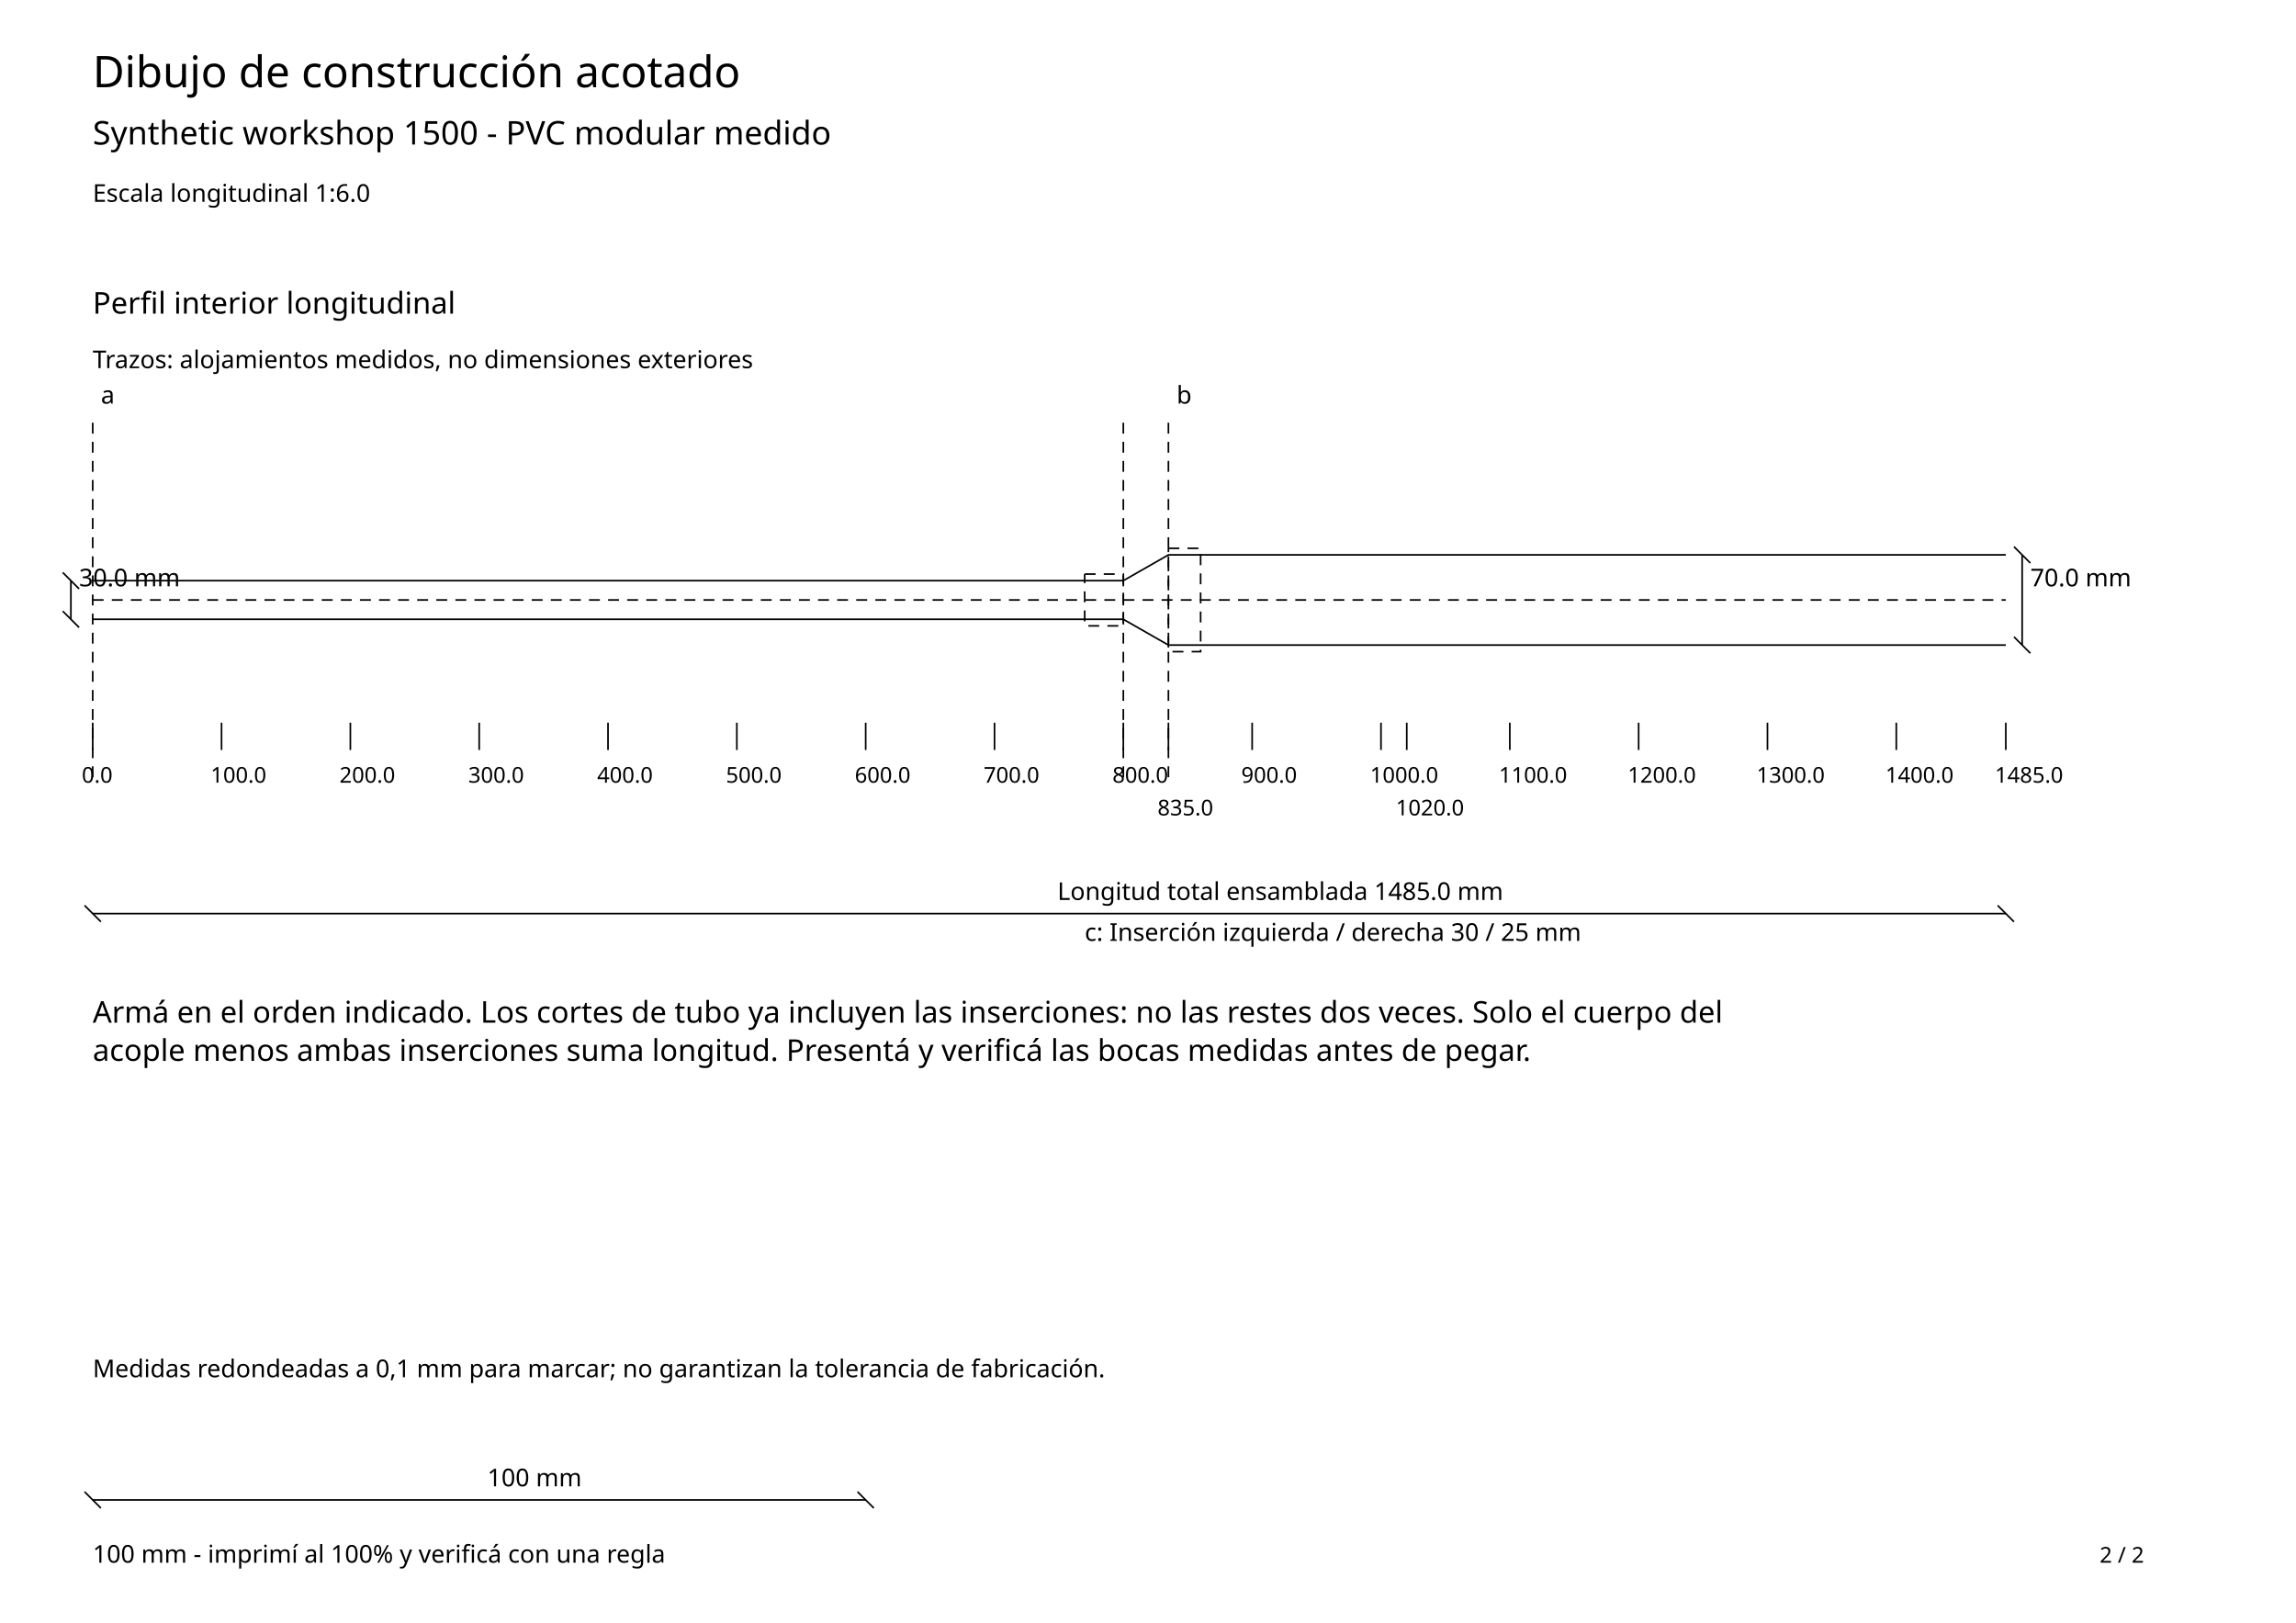
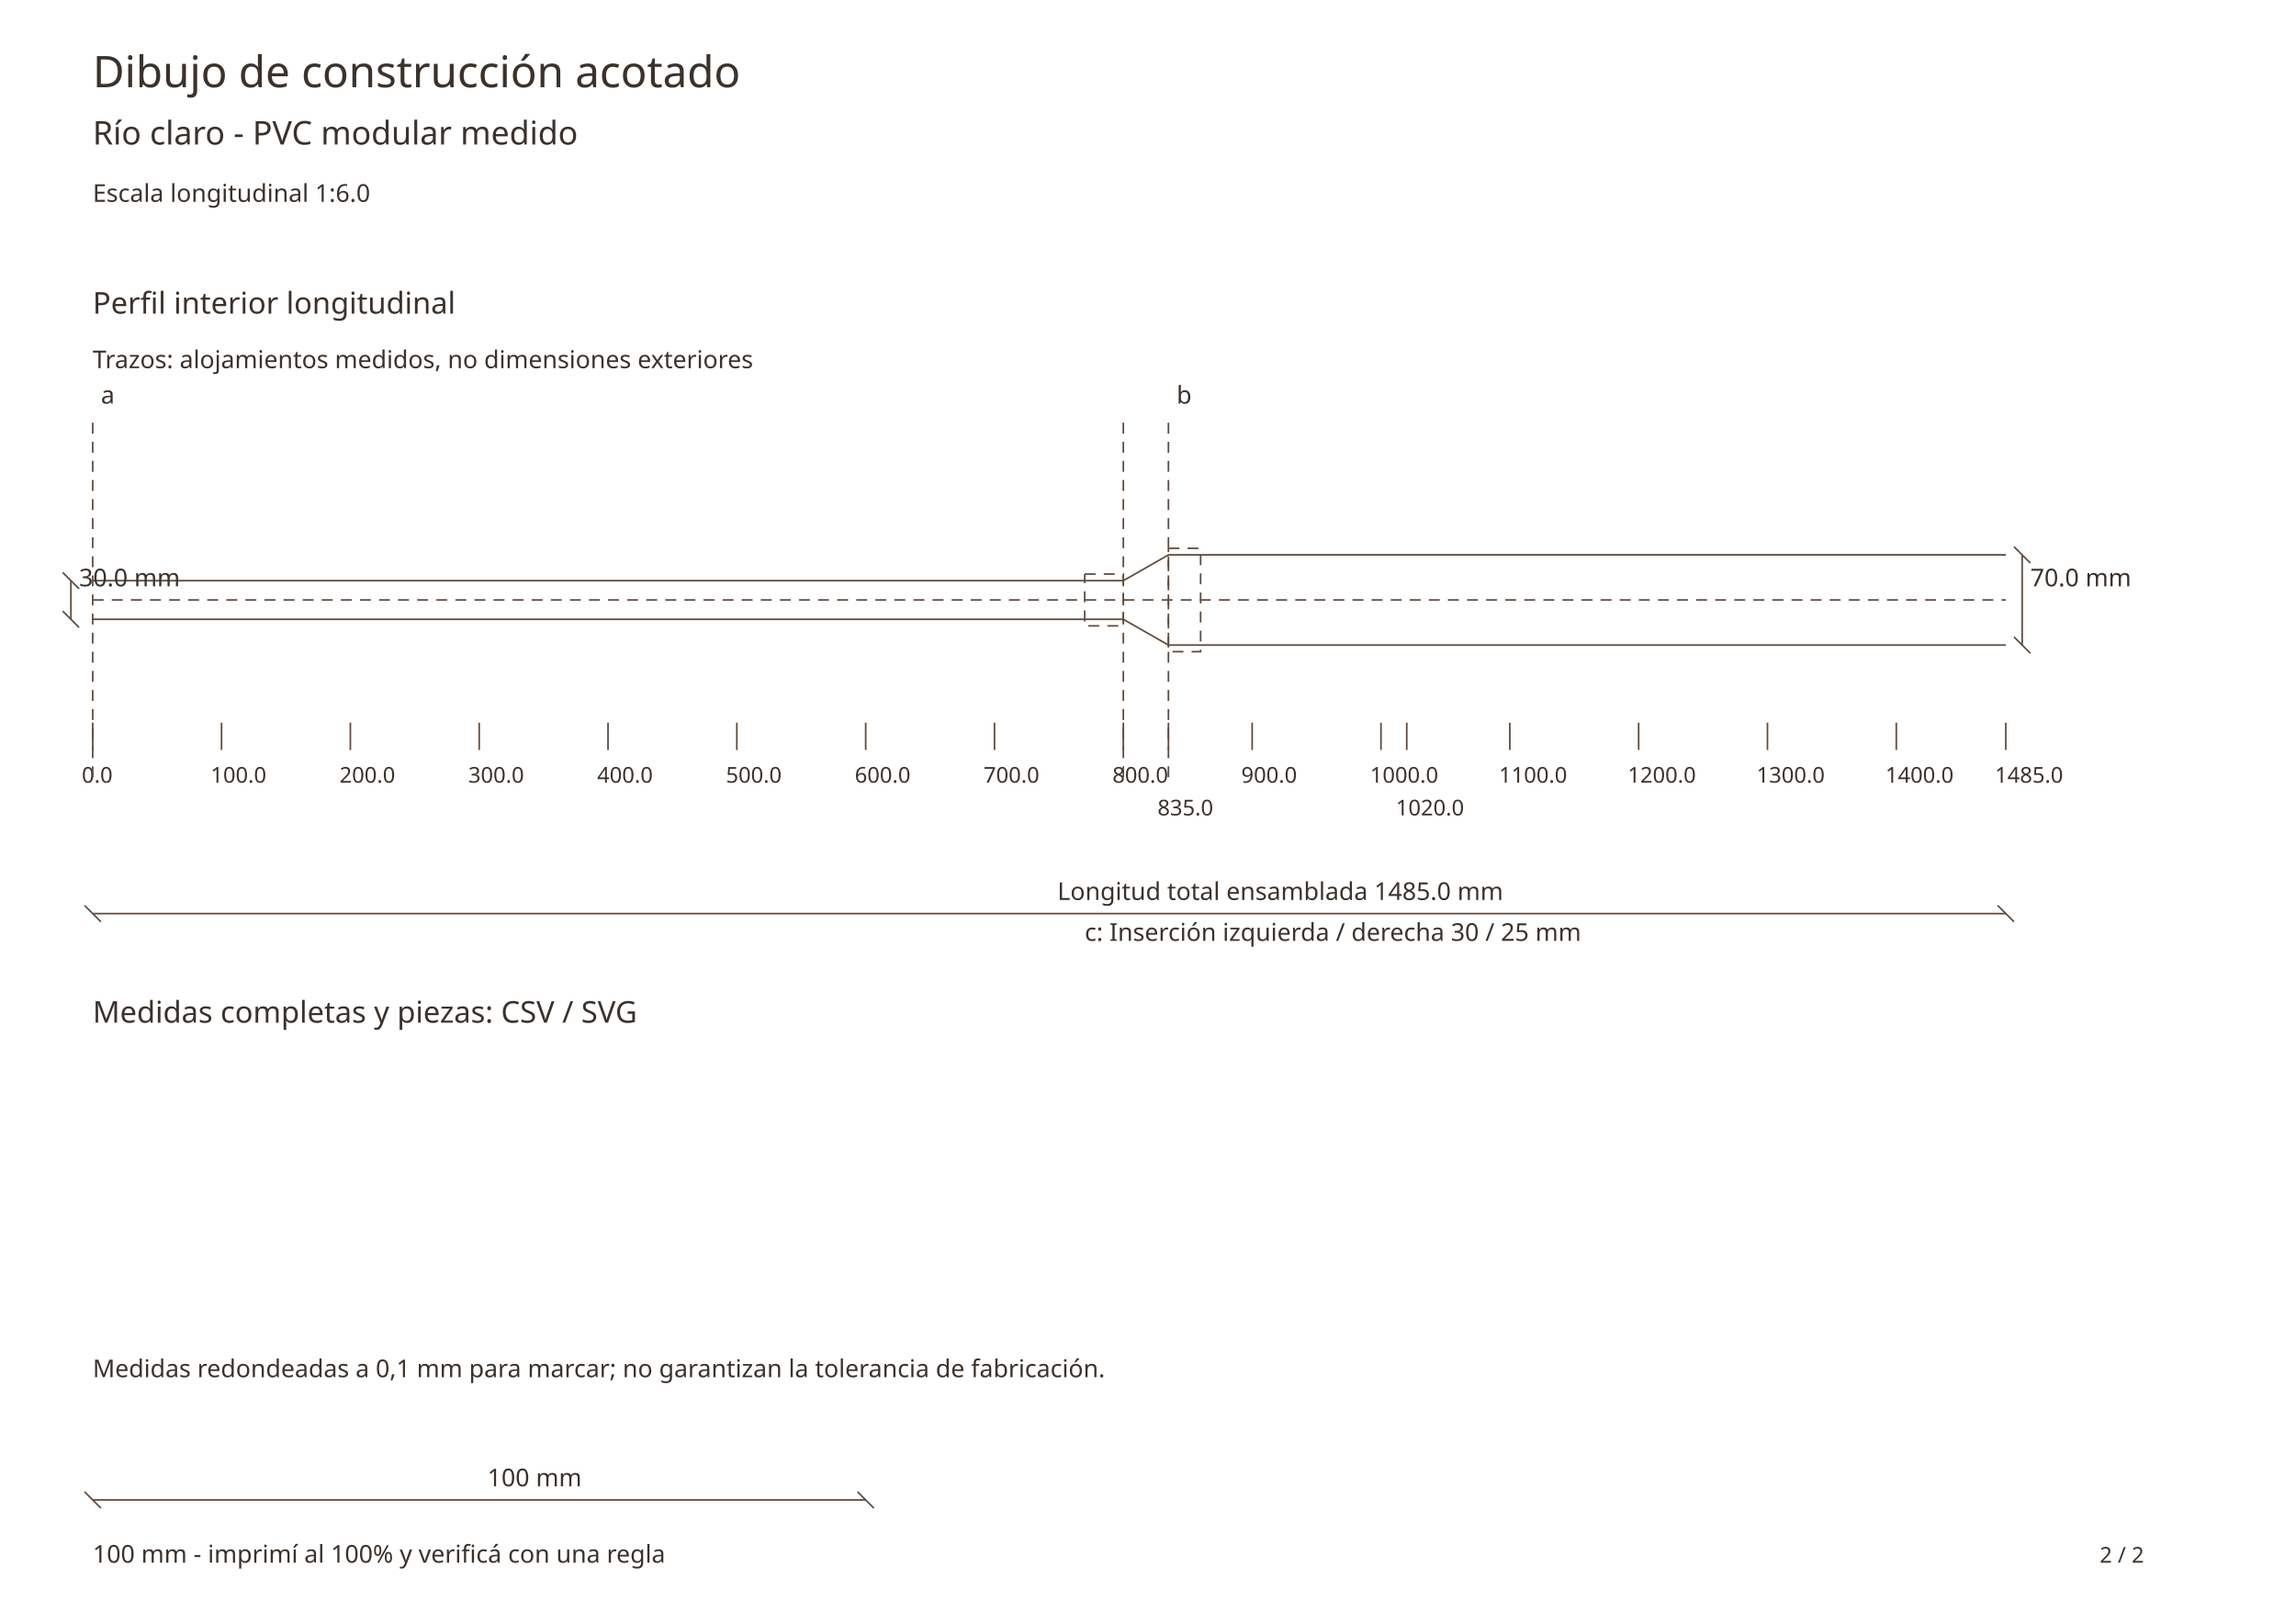
<svg xmlns="http://www.w3.org/2000/svg" width="842.0pt" height="595.0pt" viewBox="0 0 842.0 595.0" data-length-mm="1485.0">
-   <text x="34" y="32" font-size="16.0" font-family="sans-serif">Dibujo de construcción acotado</text>
-   <text x="34" y="53" font-size="12.0" font-family="sans-serif">Synthetic workshop 1500 - PVC modular medido</text>
-   <text x="34" y="74" font-size="9.0" font-family="sans-serif">Escala longitudinal 1:6.0</text>
-   <polyline points="34,212.913 411.953,212.913 411.953,212.913 428.488,203.465 428.488,203.465 735.575,203.465" stroke="black" stroke-width="0.6" fill="none" stroke-dasharray="none" />
-   <polyline points="34,227.087 411.953,227.087 411.953,227.087 428.488,236.535 428.488,236.535 735.575,236.535" stroke="black" stroke-width="0.6" fill="none" stroke-dasharray="none" />
-   <polyline points="34,220 735.575,220" stroke="black" stroke-width="0.6" fill="none" stroke-dasharray="4 3" />
-   <text x="34" y="115" font-size="11.0" font-family="sans-serif">Perfil interior longitudinal</text>
-   <polyline points="34,335 735.575,335" stroke="black" stroke-width="0.6" fill="none" stroke-dasharray="none" />
-   <polyline points="31,332 37,338" stroke="black" stroke-width="0.6" fill="none" stroke-dasharray="none" />
-   <polyline points="732.575,332 738.575,338" stroke="black" stroke-width="0.6" fill="none" stroke-dasharray="none" />
-   <text x="387.787" y="330" font-size="9.0" font-family="sans-serif">Longitud total ensamblada 1485.0 mm</text>
-   <polyline points="26,212.913 26,227.087" stroke="black" stroke-width="0.6" fill="none" stroke-dasharray="none" />
-   <polyline points="23,209.913 29,215.913" stroke="black" stroke-width="0.6" fill="none" stroke-dasharray="none" />
-   <polyline points="23,224.087 29,230.087" stroke="black" stroke-width="0.6" fill="none" stroke-dasharray="none" />
-   <text x="29" y="215" font-size="9.0" font-family="sans-serif">30.0 mm</text>
-   <polyline points="741.575,203.465 741.575,236.535" stroke="black" stroke-width="0.6" fill="none" stroke-dasharray="none" />
-   <polyline points="738.575,200.465 744.575,206.465" stroke="black" stroke-width="0.6" fill="none" stroke-dasharray="none" />
-   <polyline points="738.575,233.535 744.575,239.535" stroke="black" stroke-width="0.6" fill="none" stroke-dasharray="none" />
-   <text x="744.575" y="215" font-size="9.0" font-family="sans-serif">70.0 mm</text>
-   <polyline points="34,265 34,275" stroke="black" stroke-width="0.6" fill="none" stroke-dasharray="none" />
-   <text x="30" y="287" font-size="8.0" font-family="sans-serif">0.0</text>
-   <polyline points="81.244,265 81.244,275" stroke="black" stroke-width="0.6" fill="none" stroke-dasharray="none" />
-   <text x="77.244" y="287" font-size="8.0" font-family="sans-serif">100.0</text>
-   <polyline points="128.488,265 128.488,275" stroke="black" stroke-width="0.6" fill="none" stroke-dasharray="none" />
-   <text x="124.488" y="287" font-size="8.0" font-family="sans-serif">200.0</text>
-   <polyline points="175.732,265 175.732,275" stroke="black" stroke-width="0.6" fill="none" stroke-dasharray="none" />
-   <text x="171.732" y="287" font-size="8.0" font-family="sans-serif">300.0</text>
-   <polyline points="222.976,265 222.976,275" stroke="black" stroke-width="0.6" fill="none" stroke-dasharray="none" />
-   <text x="218.976" y="287" font-size="8.0" font-family="sans-serif">400.0</text>
-   <polyline points="270.22,265 270.22,275" stroke="black" stroke-width="0.6" fill="none" stroke-dasharray="none" />
-   <text x="266.22" y="287" font-size="8.0" font-family="sans-serif">500.0</text>
-   <polyline points="317.465,265 317.465,275" stroke="black" stroke-width="0.6" fill="none" stroke-dasharray="none" />
-   <text x="313.465" y="287" font-size="8.0" font-family="sans-serif">600.0</text>
-   <polyline points="364.709,265 364.709,275" stroke="black" stroke-width="0.6" fill="none" stroke-dasharray="none" />
-   <text x="360.709" y="287" font-size="8.0" font-family="sans-serif">700.0</text>
-   <polyline points="411.953,265 411.953,275" stroke="black" stroke-width="0.6" fill="none" stroke-dasharray="none" />
-   <text x="407.953" y="287" font-size="8.0" font-family="sans-serif">800.0</text>
-   <polyline points="428.488,265 428.488,275" stroke="black" stroke-width="0.6" fill="none" stroke-dasharray="none" />
-   <text x="424.488" y="299" font-size="8.0" font-family="sans-serif">835.0</text>
-   <polyline points="459.197,265 459.197,275" stroke="black" stroke-width="0.6" fill="none" stroke-dasharray="none" />
-   <text x="455.197" y="287" font-size="8.0" font-family="sans-serif">900.0</text>
-   <polyline points="506.441,265 506.441,275" stroke="black" stroke-width="0.6" fill="none" stroke-dasharray="none" />
-   <text x="502.441" y="287" font-size="8.0" font-family="sans-serif">1000.0</text>
-   <polyline points="515.89,265 515.89,275" stroke="black" stroke-width="0.6" fill="none" stroke-dasharray="none" />
-   <text x="511.89" y="299" font-size="8.0" font-family="sans-serif">1020.0</text>
-   <polyline points="553.685,265 553.685,275" stroke="black" stroke-width="0.6" fill="none" stroke-dasharray="none" />
-   <text x="549.685" y="287" font-size="8.0" font-family="sans-serif">1100.0</text>
-   <polyline points="600.929,265 600.929,275" stroke="black" stroke-width="0.6" fill="none" stroke-dasharray="none" />
-   <text x="596.929" y="287" font-size="8.0" font-family="sans-serif">1200.0</text>
-   <polyline points="648.173,265 648.173,275" stroke="black" stroke-width="0.6" fill="none" stroke-dasharray="none" />
-   <text x="644.173" y="287" font-size="8.0" font-family="sans-serif">1300.0</text>
-   <polyline points="695.417,265 695.417,275" stroke="black" stroke-width="0.6" fill="none" stroke-dasharray="none" />
-   <text x="691.417" y="287" font-size="8.0" font-family="sans-serif">1400.0</text>
-   <polyline points="735.575,265 735.575,275" stroke="black" stroke-width="0.6" fill="none" stroke-dasharray="none" />
-   <text x="731.575" y="287" font-size="8.0" font-family="sans-serif">1485.0</text>
-   <polyline points="34,155 34,285" stroke="black" stroke-width="0.6" fill="none" stroke-dasharray="4 3" />
-   <text x="37" y="148" font-size="9.0" font-family="sans-serif">a</text>
-   <polyline points="411.953,155 411.953,285" stroke="black" stroke-width="0.6" fill="none" stroke-dasharray="4 3" />
-   <polyline points="428.488,155 428.488,285" stroke="black" stroke-width="0.6" fill="none" stroke-dasharray="4 3" />
-   <text x="431.488" y="148" font-size="9.0" font-family="sans-serif">b</text>
-   <text x="34" y="135" font-size="9.0" font-family="sans-serif">Trazos: alojamientos medidos, no dimensiones exteriores</text>
-   <polyline points="397.78,210.504 411.953,210.504 411.953,229.496 397.78,229.496 397.78,210.504" stroke="black" stroke-width="0.6" fill="none" stroke-dasharray="4 3" />
-   <polyline points="428.488,201.055 440.299,201.055 440.299,238.945 428.488,238.945 428.488,201.055" stroke="black" stroke-width="0.6" fill="none" stroke-dasharray="4 3" />
-   <text x="397.78" y="345" font-size="9.0" font-family="sans-serif">c: Inserción izquierda / derecha 30 / 25 mm</text>
-   <text x="34" y="375" font-size="11.0" font-family="sans-serif">Armá en el orden indicado. Los cortes de tubo ya incluyen las inserciones: no las restes dos veces. Solo el cuerpo del</text>
-   <text x="34" y="389" font-size="11.0" font-family="sans-serif">acople menos ambas inserciones suma longitud. Presentá y verificá las bocas medidas antes de pegar.</text>
-   <text x="34" y="505" font-size="9.0" font-family="sans-serif">Medidas redondeadas a 0,1 mm para marcar; no garantizan la tolerancia de fabricación.</text>
-   <polyline points="34,550 317.465,550" stroke="black" stroke-width="0.6" fill="none" stroke-dasharray="none" />
-   <polyline points="31,547 37,553" stroke="black" stroke-width="0.6" fill="none" stroke-dasharray="none" />
-   <polyline points="314.465,547 320.465,553" stroke="black" stroke-width="0.6" fill="none" stroke-dasharray="none" />
-   <text x="178.732" y="545" font-size="9.0" font-family="sans-serif">100 mm</text>
-   <text x="34" y="573" font-size="9.0" font-family="sans-serif">100 mm - imprimí al 100% y verificá con una regla</text>
-   <text x="770" y="573" font-size="8.0" font-family="sans-serif">2 / 2</text>
+   <text x="34" y="32" font-size="16.0" font-family="sans-serif" fill="#3c322b" font-weight="normal">Dibujo de construcción acotado</text>
+   <text x="34" y="53" font-size="12.0" font-family="sans-serif" fill="#3c322b" font-weight="normal">Río claro - PVC modular medido</text>
+   <text x="34" y="74" font-size="9.0" font-family="sans-serif" fill="#3c322b" font-weight="normal">Escala longitudinal 1:6.0</text>
+   <polyline data-cavity="false" points="34,212.913 411.953,212.913 411.953,212.913 428.488,203.465 428.488,203.465 735.575,203.465" stroke="#5f4b3d" stroke-width="0.6" fill="none" stroke-dasharray="none" />
+   <polyline data-cavity="false" points="34,227.087 411.953,227.087 411.953,227.087 428.488,236.535 428.488,236.535 735.575,236.535" stroke="#5f4b3d" stroke-width="0.6" fill="none" stroke-dasharray="none" />
+   <polyline data-cavity="false" points="34,220 735.575,220" stroke="#5f4b3d" stroke-width="0.6" fill="none" stroke-dasharray="4 3" />
+   <text x="34" y="115" font-size="11.0" font-family="sans-serif" fill="#3c322b" font-weight="normal">Perfil interior longitudinal</text>
+   <polyline data-cavity="false" points="34,335 735.575,335" stroke="#5f4b3d" stroke-width="0.6" fill="none" stroke-dasharray="none" />
+   <polyline data-cavity="false" points="31,332 37,338" stroke="#5f4b3d" stroke-width="0.6" fill="none" stroke-dasharray="none" />
+   <polyline data-cavity="false" points="732.575,332 738.575,338" stroke="#5f4b3d" stroke-width="0.6" fill="none" stroke-dasharray="none" />
+   <text x="387.787" y="330" font-size="9.0" font-family="sans-serif" fill="#3c322b" font-weight="normal">Longitud total ensamblada 1485.0 mm</text>
+   <polyline data-cavity="false" points="26,212.913 26,227.087" stroke="#5f4b3d" stroke-width="0.6" fill="none" stroke-dasharray="none" />
+   <polyline data-cavity="false" points="23,209.913 29,215.913" stroke="#5f4b3d" stroke-width="0.6" fill="none" stroke-dasharray="none" />
+   <polyline data-cavity="false" points="23,224.087 29,230.087" stroke="#5f4b3d" stroke-width="0.6" fill="none" stroke-dasharray="none" />
+   <text x="29" y="215" font-size="9.0" font-family="sans-serif" fill="#3c322b" font-weight="normal">30.0 mm</text>
+   <polyline data-cavity="false" points="741.575,203.465 741.575,236.535" stroke="#5f4b3d" stroke-width="0.6" fill="none" stroke-dasharray="none" />
+   <polyline data-cavity="false" points="738.575,200.465 744.575,206.465" stroke="#5f4b3d" stroke-width="0.6" fill="none" stroke-dasharray="none" />
+   <polyline data-cavity="false" points="738.575,233.535 744.575,239.535" stroke="#5f4b3d" stroke-width="0.6" fill="none" stroke-dasharray="none" />
+   <text x="744.575" y="215" font-size="9.0" font-family="sans-serif" fill="#3c322b" font-weight="normal">70.0 mm</text>
+   <polyline data-cavity="false" points="34,265 34,275" stroke="#5f4b3d" stroke-width="0.6" fill="none" stroke-dasharray="none" />
+   <text x="30" y="287" font-size="8.0" font-family="sans-serif" fill="#3c322b" font-weight="normal">0.0</text>
+   <polyline data-cavity="false" points="81.244,265 81.244,275" stroke="#5f4b3d" stroke-width="0.6" fill="none" stroke-dasharray="none" />
+   <text x="77.244" y="287" font-size="8.0" font-family="sans-serif" fill="#3c322b" font-weight="normal">100.0</text>
+   <polyline data-cavity="false" points="128.488,265 128.488,275" stroke="#5f4b3d" stroke-width="0.6" fill="none" stroke-dasharray="none" />
+   <text x="124.488" y="287" font-size="8.0" font-family="sans-serif" fill="#3c322b" font-weight="normal">200.0</text>
+   <polyline data-cavity="false" points="175.732,265 175.732,275" stroke="#5f4b3d" stroke-width="0.6" fill="none" stroke-dasharray="none" />
+   <text x="171.732" y="287" font-size="8.0" font-family="sans-serif" fill="#3c322b" font-weight="normal">300.0</text>
+   <polyline data-cavity="false" points="222.976,265 222.976,275" stroke="#5f4b3d" stroke-width="0.6" fill="none" stroke-dasharray="none" />
+   <text x="218.976" y="287" font-size="8.0" font-family="sans-serif" fill="#3c322b" font-weight="normal">400.0</text>
+   <polyline data-cavity="false" points="270.22,265 270.22,275" stroke="#5f4b3d" stroke-width="0.6" fill="none" stroke-dasharray="none" />
+   <text x="266.22" y="287" font-size="8.0" font-family="sans-serif" fill="#3c322b" font-weight="normal">500.0</text>
+   <polyline data-cavity="false" points="317.465,265 317.465,275" stroke="#5f4b3d" stroke-width="0.6" fill="none" stroke-dasharray="none" />
+   <text x="313.465" y="287" font-size="8.0" font-family="sans-serif" fill="#3c322b" font-weight="normal">600.0</text>
+   <polyline data-cavity="false" points="364.709,265 364.709,275" stroke="#5f4b3d" stroke-width="0.6" fill="none" stroke-dasharray="none" />
+   <text x="360.709" y="287" font-size="8.0" font-family="sans-serif" fill="#3c322b" font-weight="normal">700.0</text>
+   <polyline data-cavity="false" points="411.953,265 411.953,275" stroke="#5f4b3d" stroke-width="0.6" fill="none" stroke-dasharray="none" />
+   <text x="407.953" y="287" font-size="8.0" font-family="sans-serif" fill="#3c322b" font-weight="normal">800.0</text>
+   <polyline data-cavity="false" points="428.488,265 428.488,275" stroke="#5f4b3d" stroke-width="0.6" fill="none" stroke-dasharray="none" />
+   <text x="424.488" y="299" font-size="8.0" font-family="sans-serif" fill="#3c322b" font-weight="normal">835.0</text>
+   <polyline data-cavity="false" points="459.197,265 459.197,275" stroke="#5f4b3d" stroke-width="0.6" fill="none" stroke-dasharray="none" />
+   <text x="455.197" y="287" font-size="8.0" font-family="sans-serif" fill="#3c322b" font-weight="normal">900.0</text>
+   <polyline data-cavity="false" points="506.441,265 506.441,275" stroke="#5f4b3d" stroke-width="0.6" fill="none" stroke-dasharray="none" />
+   <text x="502.441" y="287" font-size="8.0" font-family="sans-serif" fill="#3c322b" font-weight="normal">1000.0</text>
+   <polyline data-cavity="false" points="515.89,265 515.89,275" stroke="#5f4b3d" stroke-width="0.6" fill="none" stroke-dasharray="none" />
+   <text x="511.89" y="299" font-size="8.0" font-family="sans-serif" fill="#3c322b" font-weight="normal">1020.0</text>
+   <polyline data-cavity="false" points="553.685,265 553.685,275" stroke="#5f4b3d" stroke-width="0.6" fill="none" stroke-dasharray="none" />
+   <text x="549.685" y="287" font-size="8.0" font-family="sans-serif" fill="#3c322b" font-weight="normal">1100.0</text>
+   <polyline data-cavity="false" points="600.929,265 600.929,275" stroke="#5f4b3d" stroke-width="0.6" fill="none" stroke-dasharray="none" />
+   <text x="596.929" y="287" font-size="8.0" font-family="sans-serif" fill="#3c322b" font-weight="normal">1200.0</text>
+   <polyline data-cavity="false" points="648.173,265 648.173,275" stroke="#5f4b3d" stroke-width="0.6" fill="none" stroke-dasharray="none" />
+   <text x="644.173" y="287" font-size="8.0" font-family="sans-serif" fill="#3c322b" font-weight="normal">1300.0</text>
+   <polyline data-cavity="false" points="695.417,265 695.417,275" stroke="#5f4b3d" stroke-width="0.6" fill="none" stroke-dasharray="none" />
+   <text x="691.417" y="287" font-size="8.0" font-family="sans-serif" fill="#3c322b" font-weight="normal">1400.0</text>
+   <polyline data-cavity="false" points="735.575,265 735.575,275" stroke="#5f4b3d" stroke-width="0.6" fill="none" stroke-dasharray="none" />
+   <text x="731.575" y="287" font-size="8.0" font-family="sans-serif" fill="#3c322b" font-weight="normal">1485.0</text>
+   <polyline data-cavity="false" points="34,155 34,285" stroke="#5f4b3d" stroke-width="0.6" fill="none" stroke-dasharray="4 3" />
+   <text x="37" y="148" font-size="9.0" font-family="sans-serif" fill="#3c322b" font-weight="normal">a</text>
+   <polyline data-cavity="false" points="411.953,155 411.953,285" stroke="#5f4b3d" stroke-width="0.6" fill="none" stroke-dasharray="4 3" />
+   <polyline data-cavity="false" points="428.488,155 428.488,285" stroke="#5f4b3d" stroke-width="0.6" fill="none" stroke-dasharray="4 3" />
+   <text x="431.488" y="148" font-size="9.0" font-family="sans-serif" fill="#3c322b" font-weight="normal">b</text>
+   <text x="34" y="135" font-size="9.0" font-family="sans-serif" fill="#3c322b" font-weight="normal">Trazos: alojamientos medidos, no dimensiones exteriores</text>
+   <polyline data-cavity="false" points="397.78,210.504 411.953,210.504 411.953,229.496 397.78,229.496 397.78,210.504" stroke="#5f4b3d" stroke-width="0.6" fill="none" stroke-dasharray="4 3" />
+   <polyline data-cavity="false" points="428.488,201.055 440.299,201.055 440.299,238.945 428.488,238.945 428.488,201.055" stroke="#5f4b3d" stroke-width="0.6" fill="none" stroke-dasharray="4 3" />
+   <text x="397.78" y="345" font-size="9.0" font-family="sans-serif" fill="#3c322b" font-weight="normal">c: Inserción izquierda / derecha 30 / 25 mm</text>
+   <text x="34" y="375" font-size="11.0" font-family="sans-serif" fill="#3c322b" font-weight="normal">Medidas completas y piezas: CSV / SVG</text>
+   <text x="34" y="505" font-size="9.0" font-family="sans-serif" fill="#3c322b" font-weight="normal">Medidas redondeadas a 0,1 mm para marcar; no garantizan la tolerancia de fabricación.</text>
+   <polyline data-cavity="false" points="34,550 317.465,550" stroke="#5f4b3d" stroke-width="0.6" fill="none" stroke-dasharray="none" />
+   <polyline data-cavity="false" points="31,547 37,553" stroke="#5f4b3d" stroke-width="0.6" fill="none" stroke-dasharray="none" />
+   <polyline data-cavity="false" points="314.465,547 320.465,553" stroke="#5f4b3d" stroke-width="0.6" fill="none" stroke-dasharray="none" />
+   <text x="178.732" y="545" font-size="9.0" font-family="sans-serif" fill="#3c322b" font-weight="normal">100 mm</text>
+   <text x="34" y="573" font-size="9.0" font-family="sans-serif" fill="#3c322b" font-weight="normal">100 mm - imprimí al 100% y verificá con una regla</text>
+   <text x="770" y="573" font-size="8.0" font-family="sans-serif" fill="#3c322b" font-weight="normal">2 / 2</text>
</svg>
